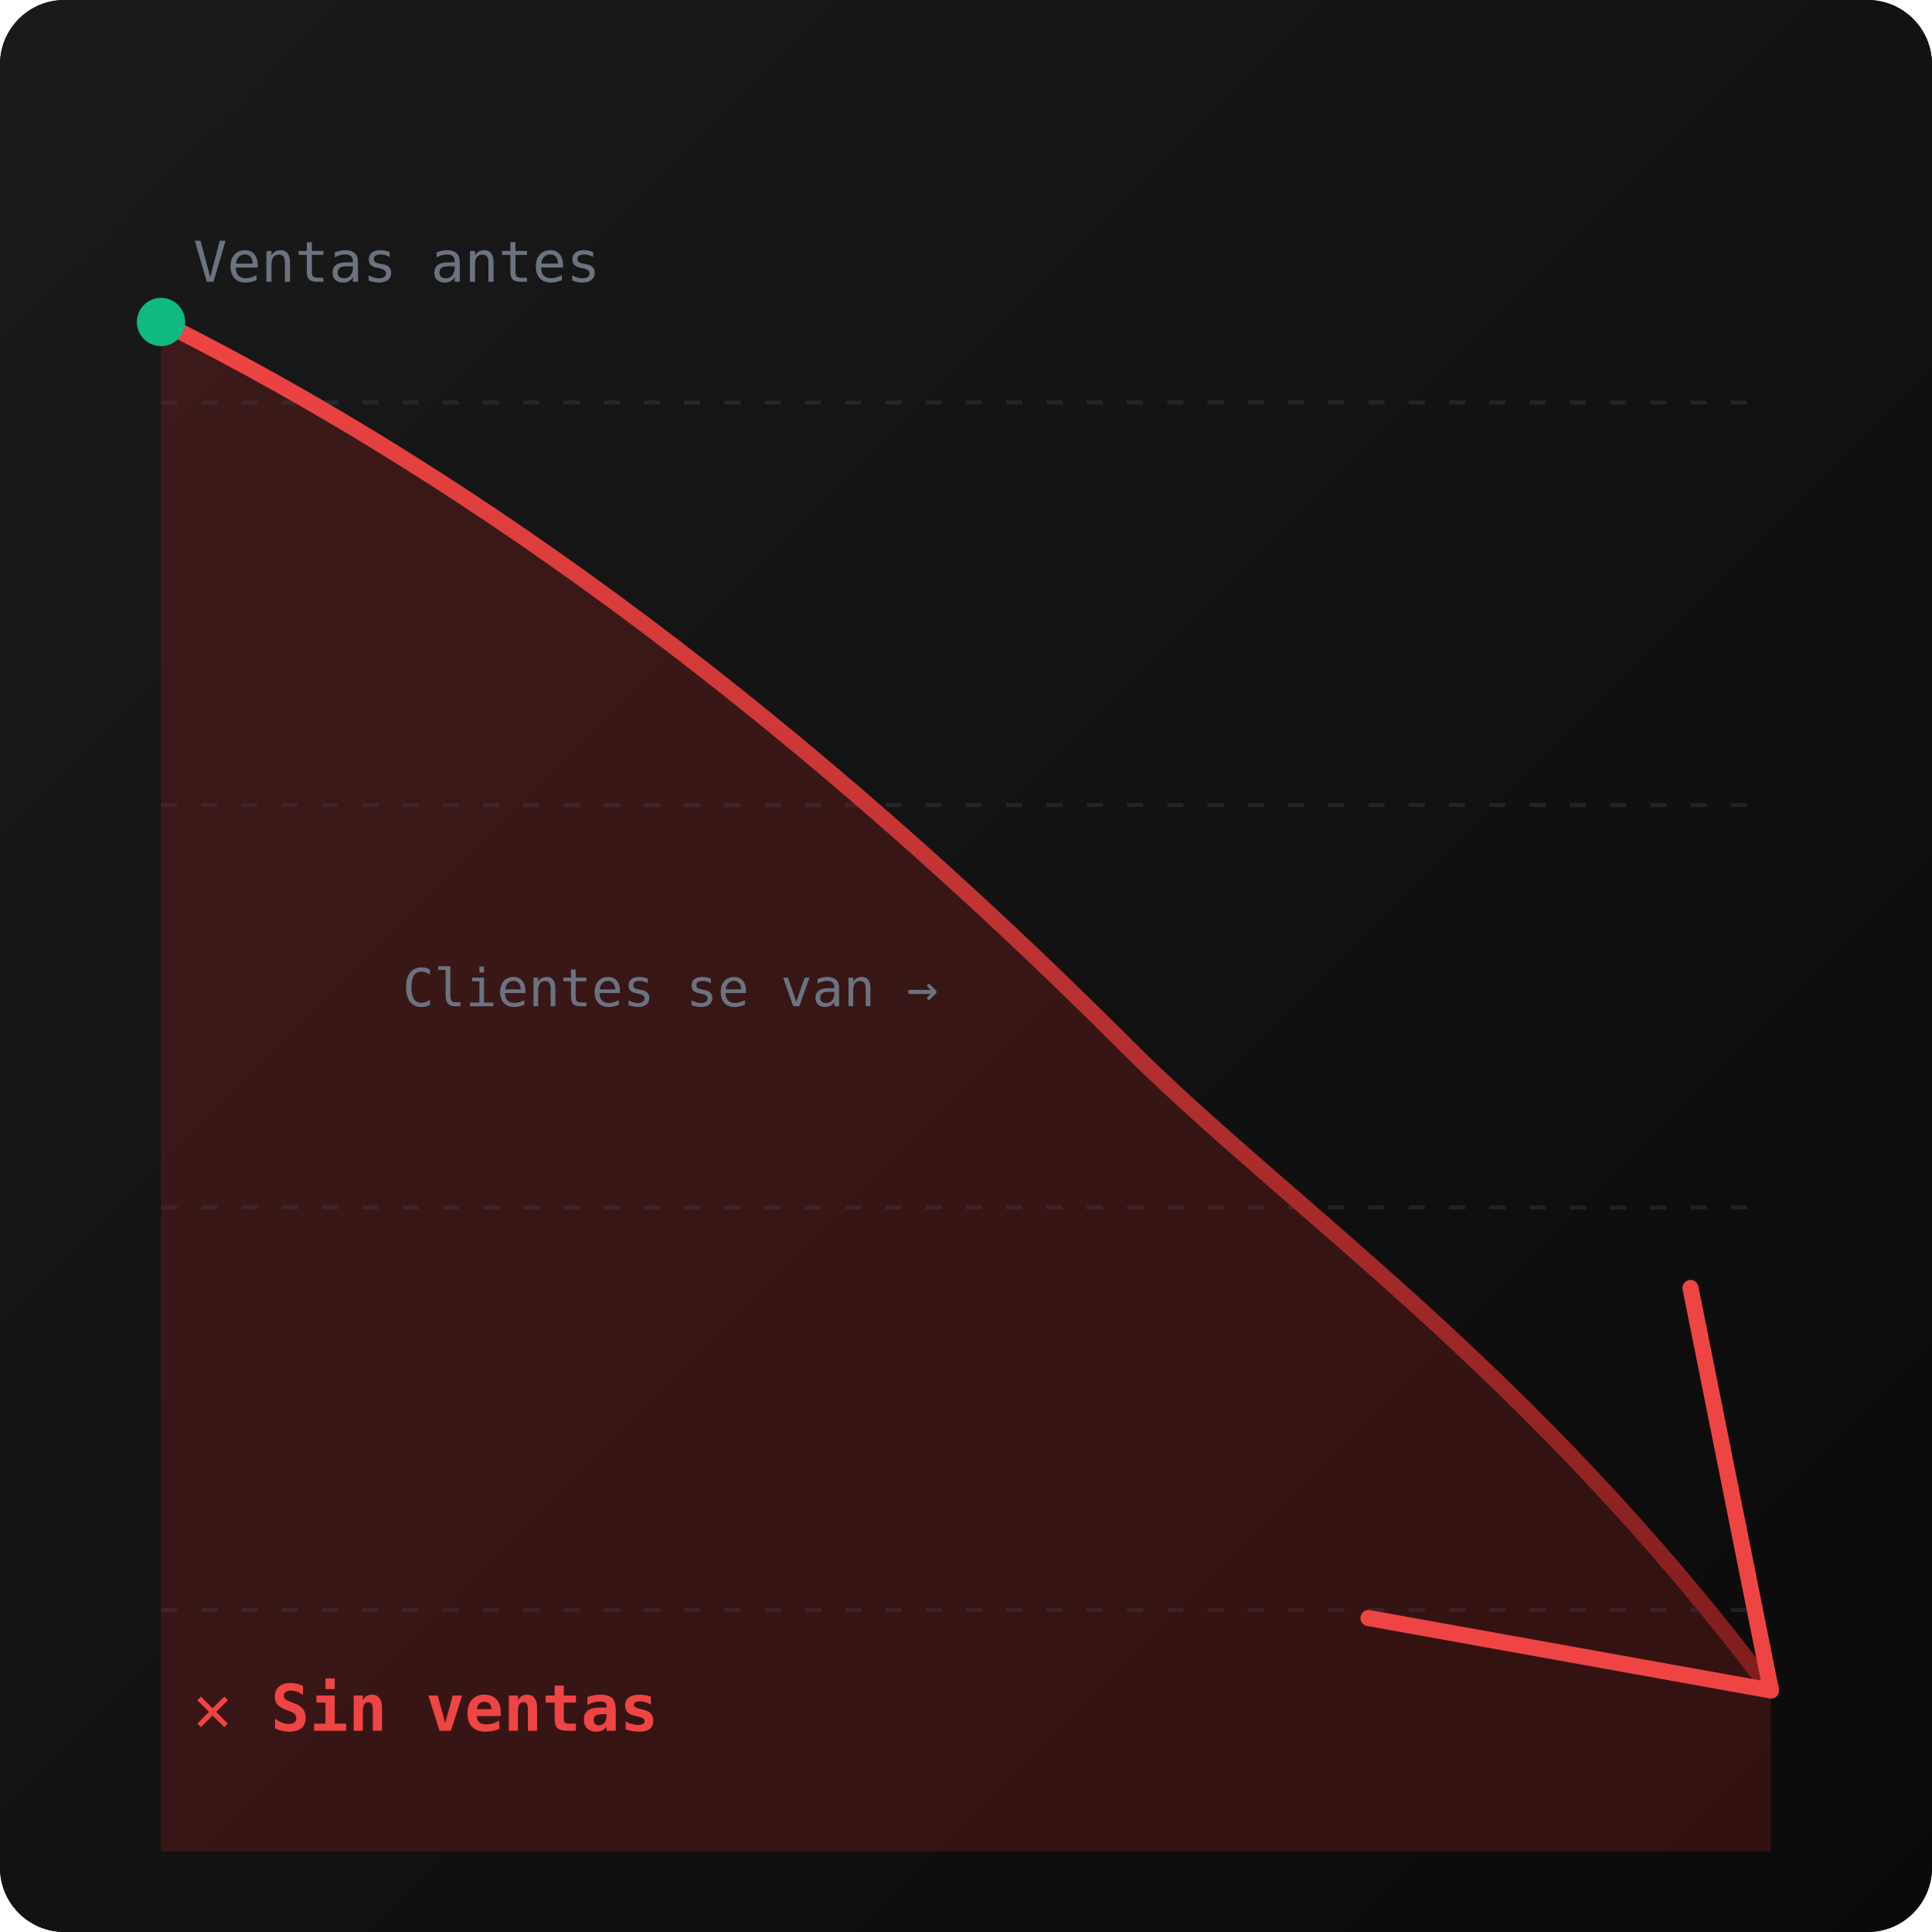
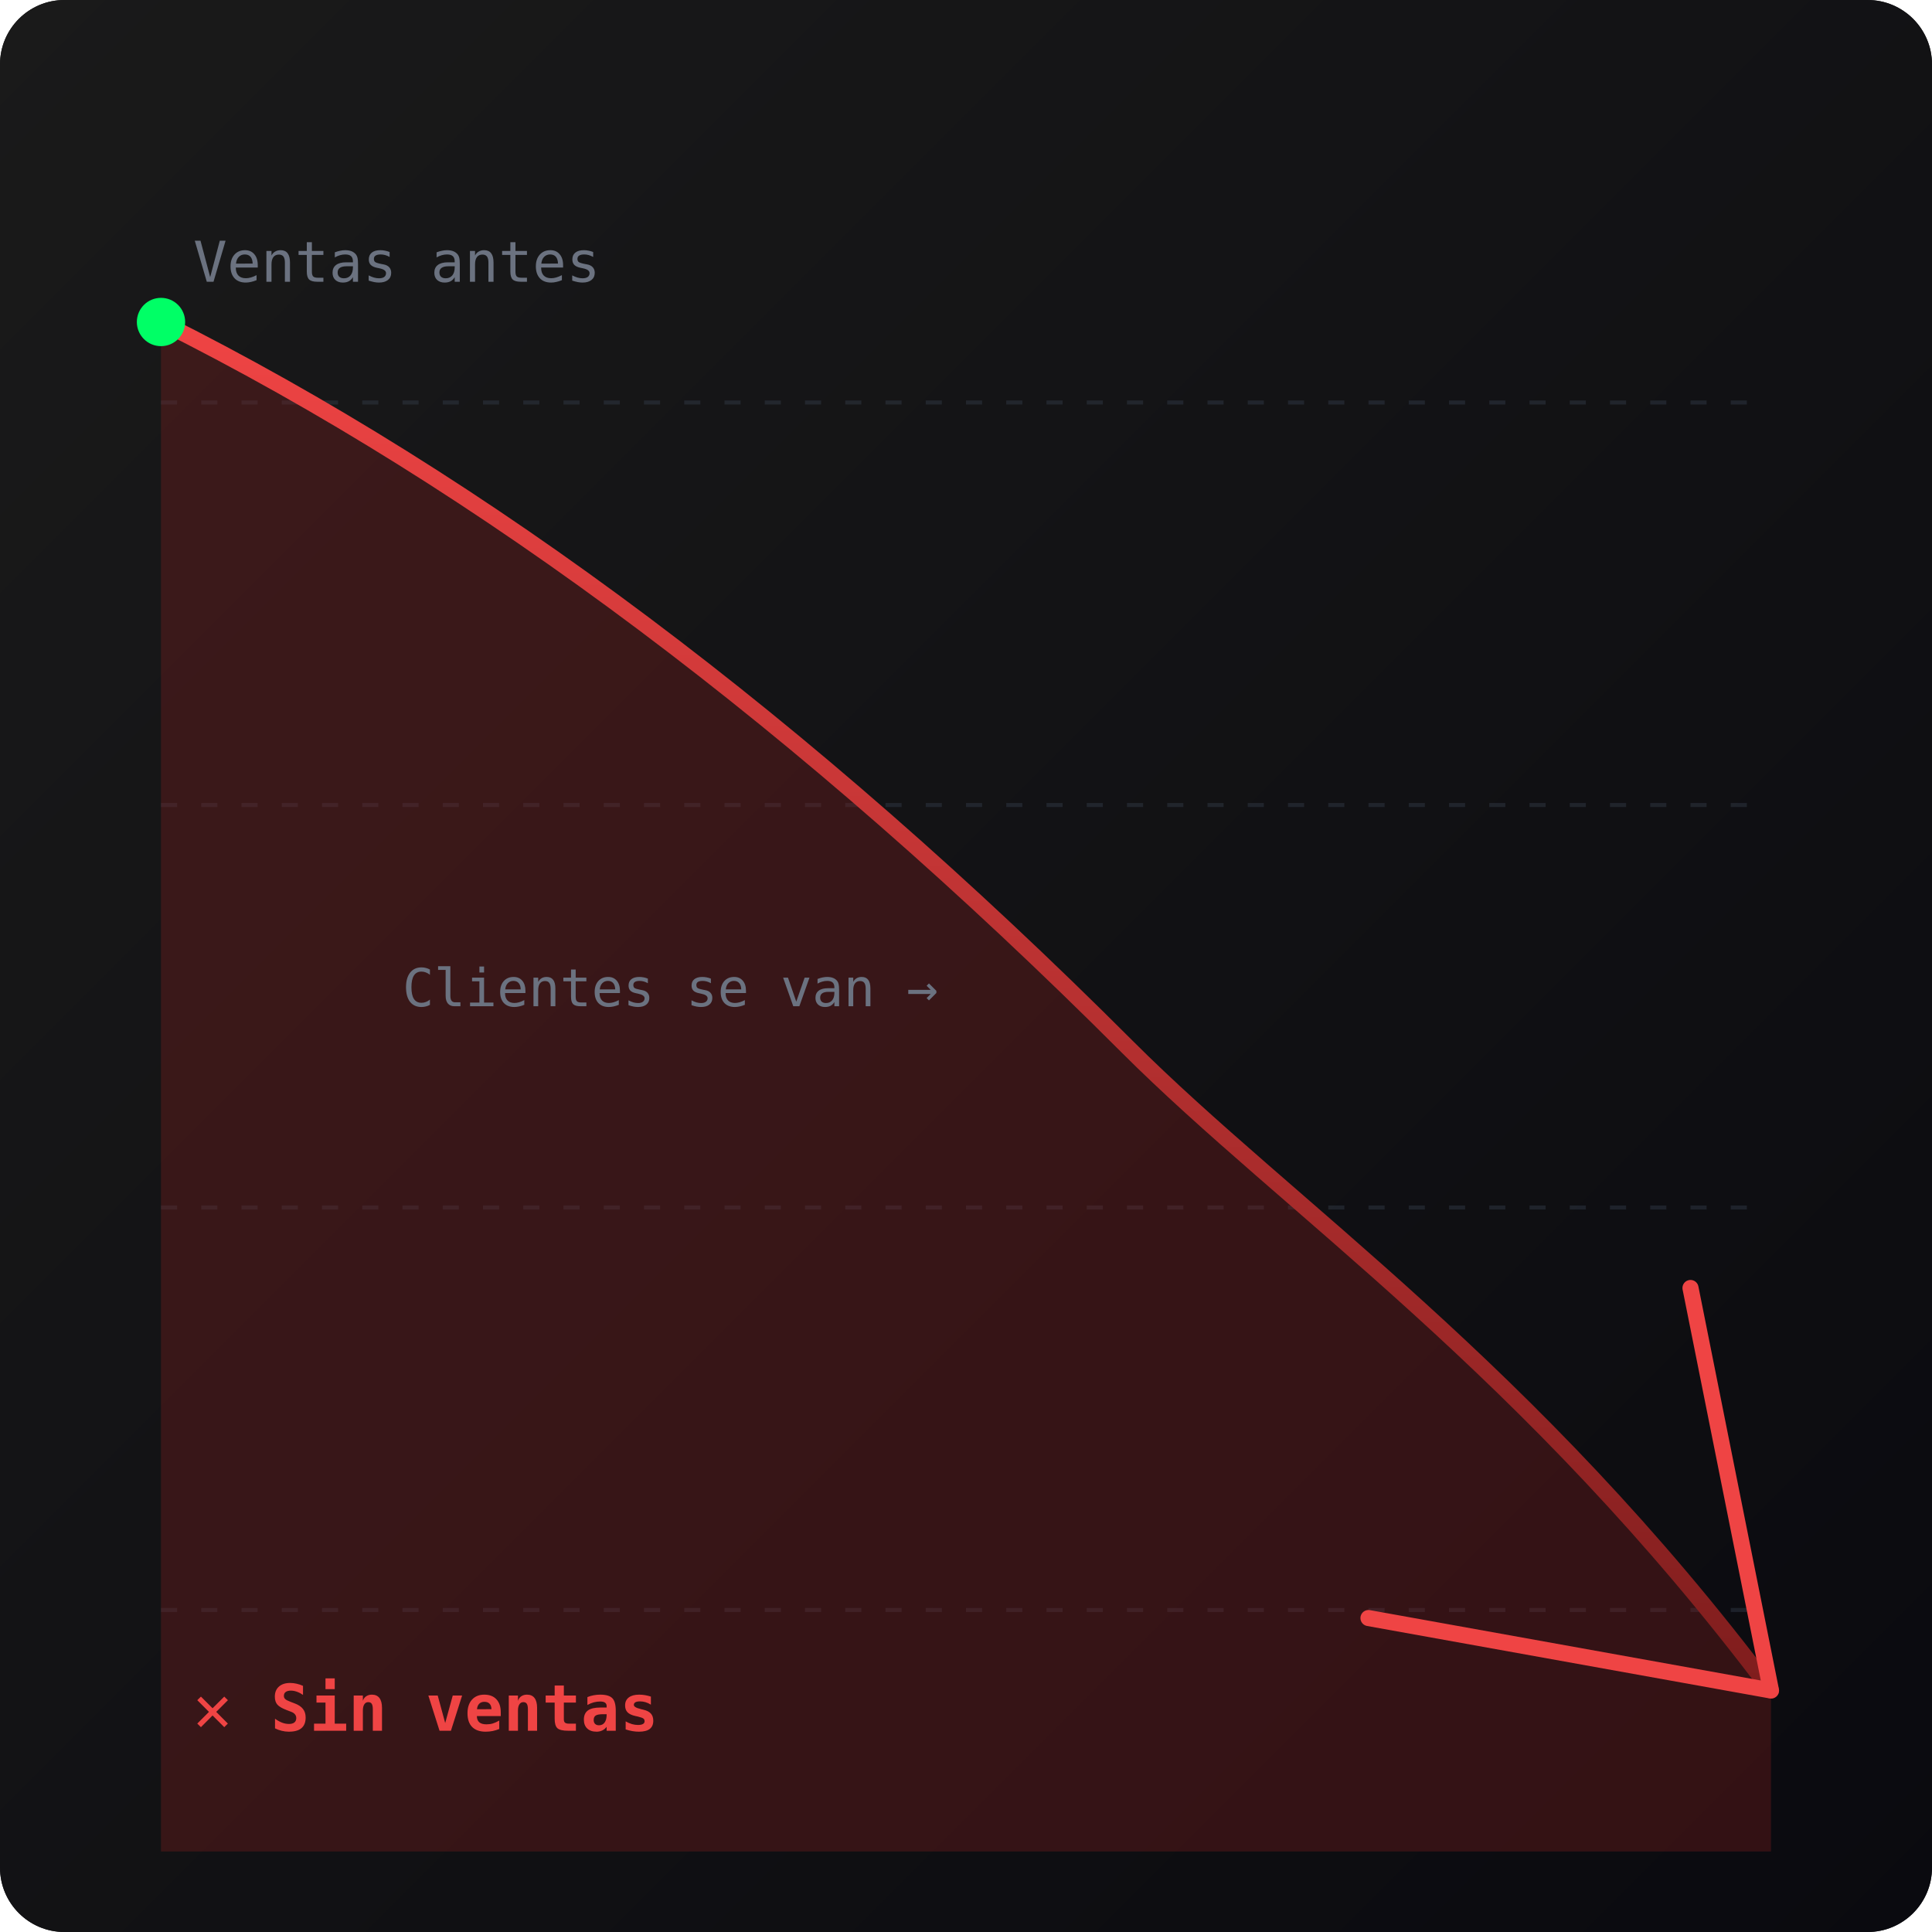
<svg xmlns="http://www.w3.org/2000/svg" width="480" height="480" viewBox="0 0 480 480">
  <rect width="480" height="480" rx="16" fill="#1A1A1A" />
  <rect x="0" y="0" width="480" height="480" rx="16" fill="url(#bg)" />
  <defs>
    <linearGradient id="bg" x1="0" y1="0" x2="1" y2="1">
      <stop offset="0" stop-color="#1A1A1A" />
-       <stop offset="1" stop-color="#0A0A0A" />
+       <stop offset="1" stop-color="#0A0A0F" />
    </linearGradient>
    <linearGradient id="lineStroke" x1="0" y1="0" x2="0" y2="1">
      <stop offset="0" stop-color="#EF4444" />
      <stop offset="1" stop-color="#7F1D1D" />
    </linearGradient>
  </defs>
  <g stroke="#374151" stroke-dasharray="4 6" opacity="0.4">
    <line x1="40" y1="100" x2="440" y2="100" />
    <line x1="40" y1="200" x2="440" y2="200" />
    <line x1="40" y1="300" x2="440" y2="300" />
    <line x1="40" y1="400" x2="440" y2="400" />
  </g>
  <path d="M40 80 C120 120 200 180 280 260 C320 300 380 340 440 420 L440 460 L40 460 Z" fill="#7F1D1D" opacity="0.35" />
  <path d="M40 80 C120 120 200 180 280 260 C320 300 380 340 440 420" fill="none" stroke="url(#lineStroke)" stroke-width="4" stroke-linecap="round" />
  <path d="M420 320 L440 420 L340 402" fill="none" stroke="#EF4444" stroke-width="4" stroke-linecap="round" stroke-linejoin="round" />
-   <circle cx="40" cy="80" r="6" fill="#10B981" />
+   <circle cx="40" cy="80" r="6" fill="#00FF66" />
  <text x="48" y="70" fill="#6B7280" font-family="JetBrains Mono, monospace" font-size="14">Ventas antes</text>
  <text x="48" y="430" fill="#EF4444" font-family="JetBrains Mono, monospace" font-size="16" font-weight="bold">✕ Sin ventas</text>
  <text x="100" y="250" fill="#6B7280" font-family="JetBrains Mono, monospace" font-size="13">Clientes se van →</text>
</svg>
